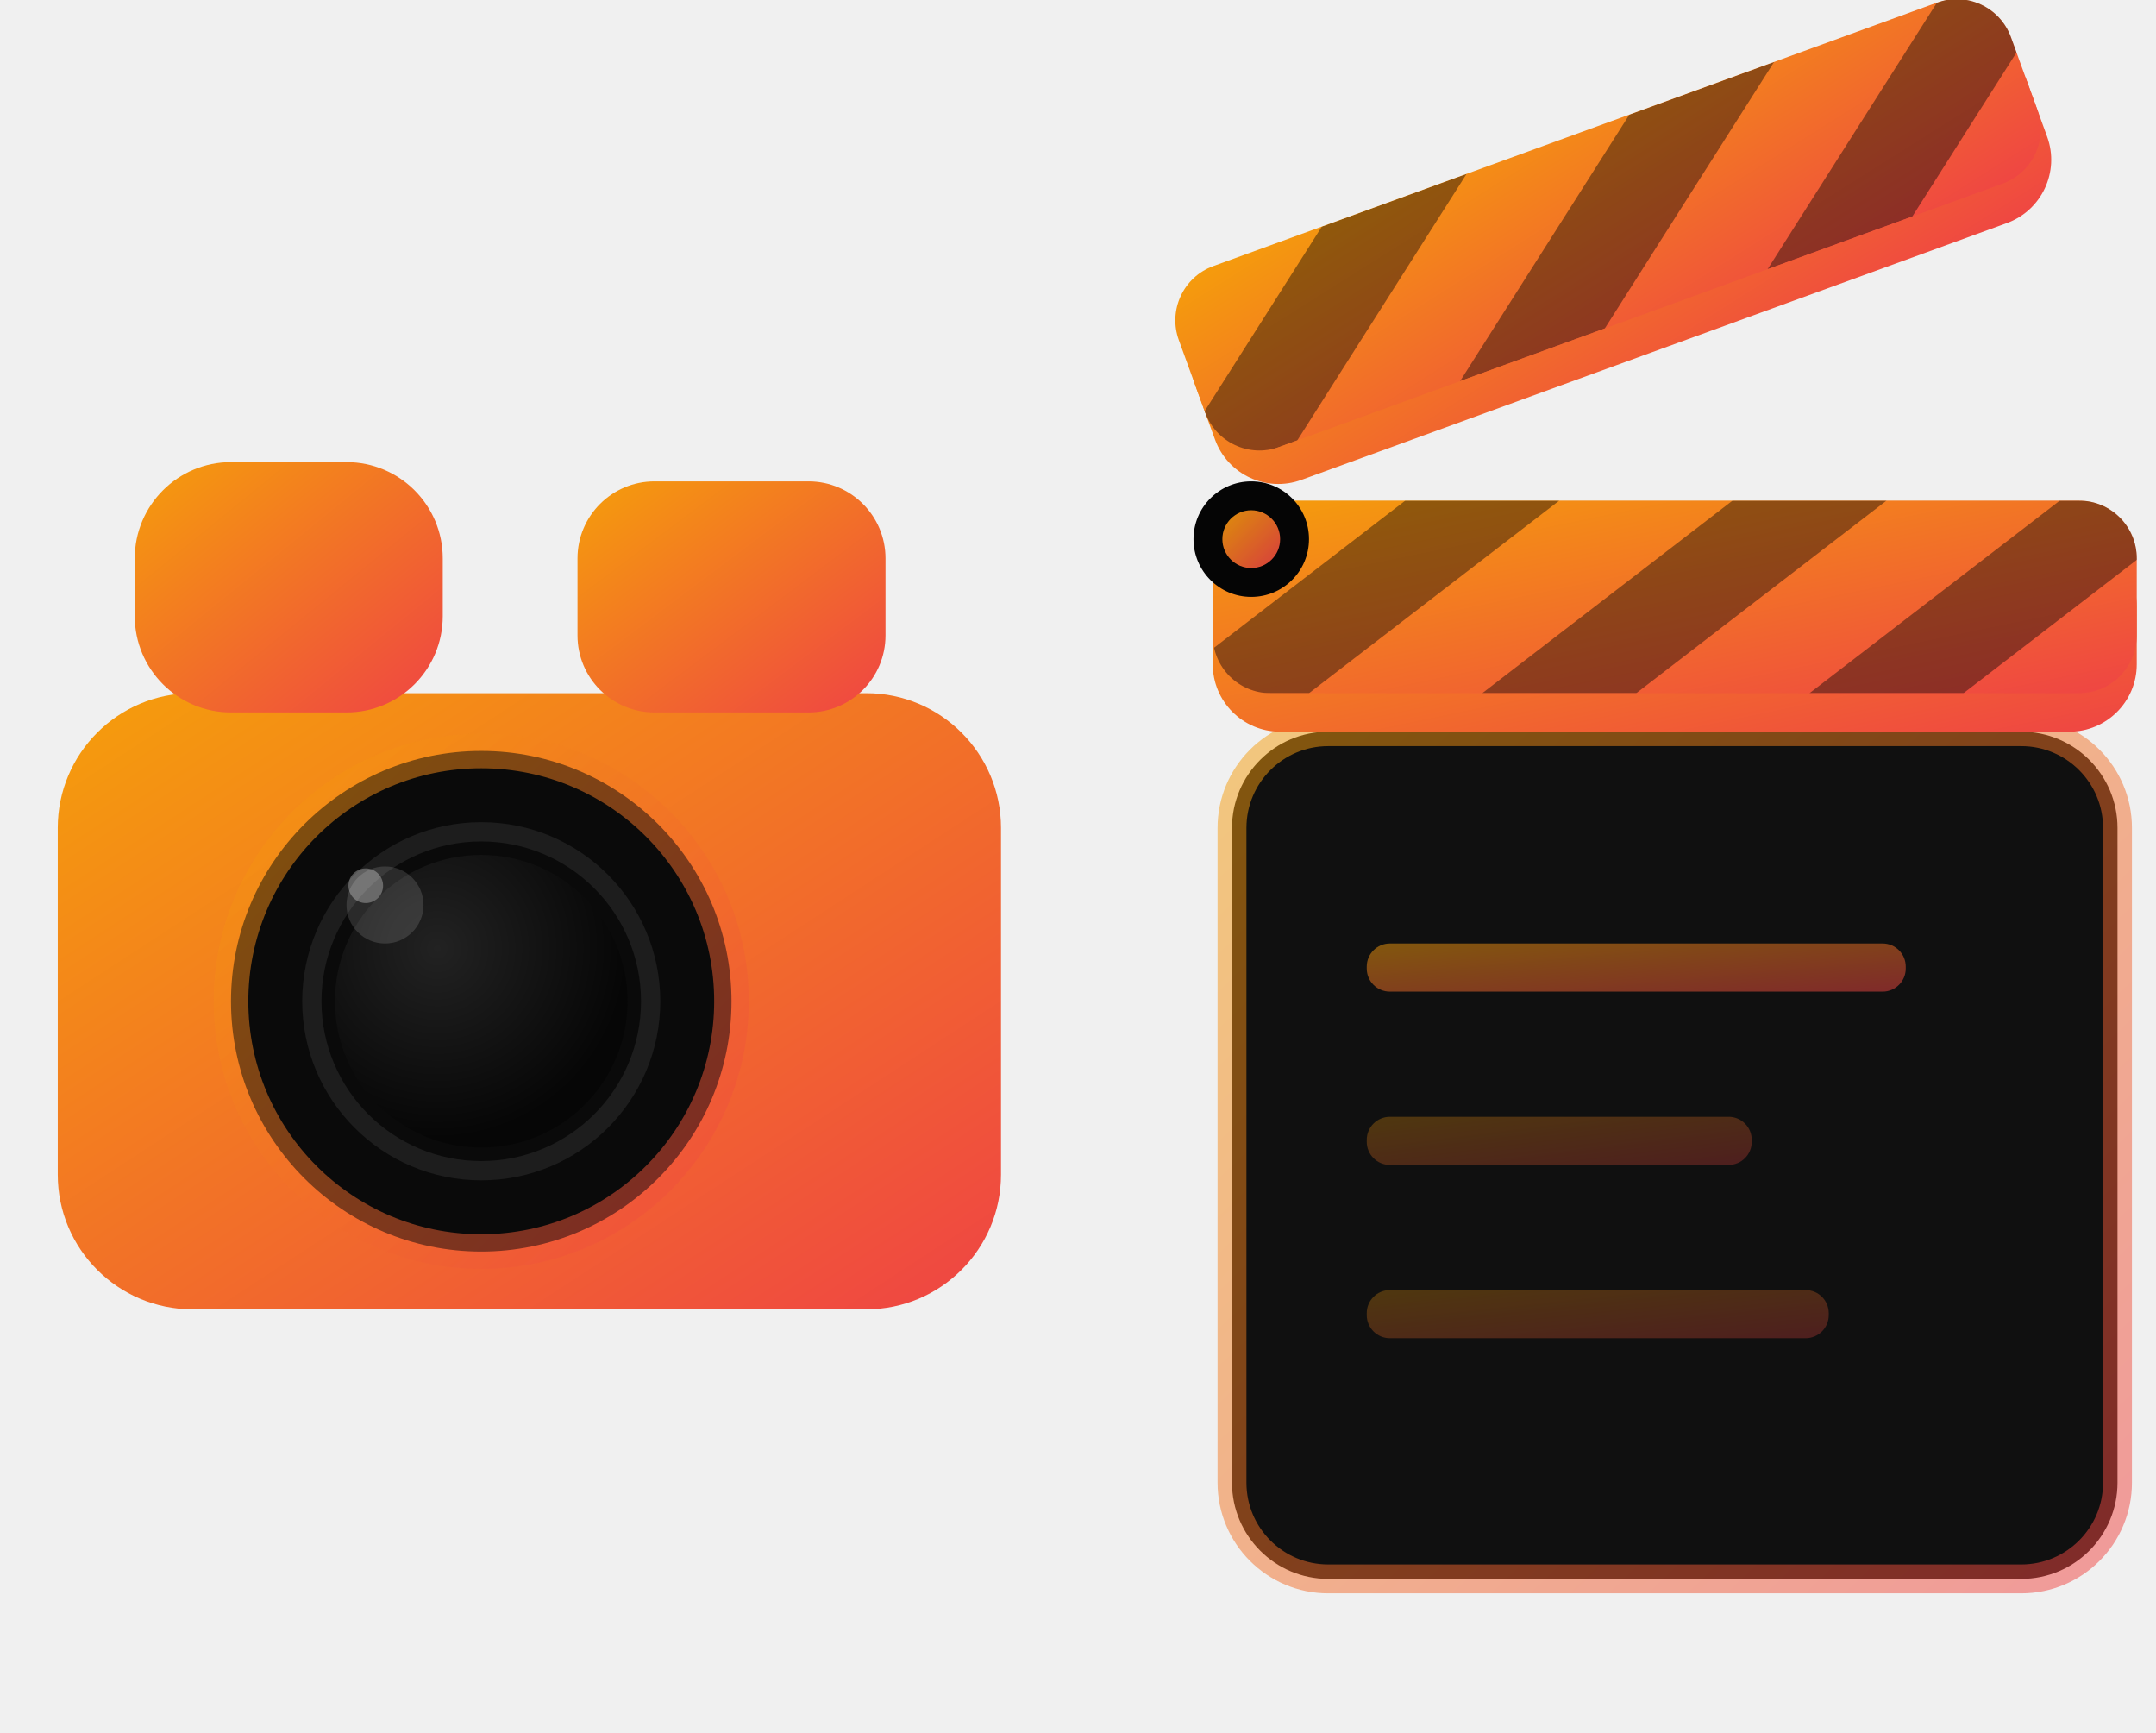
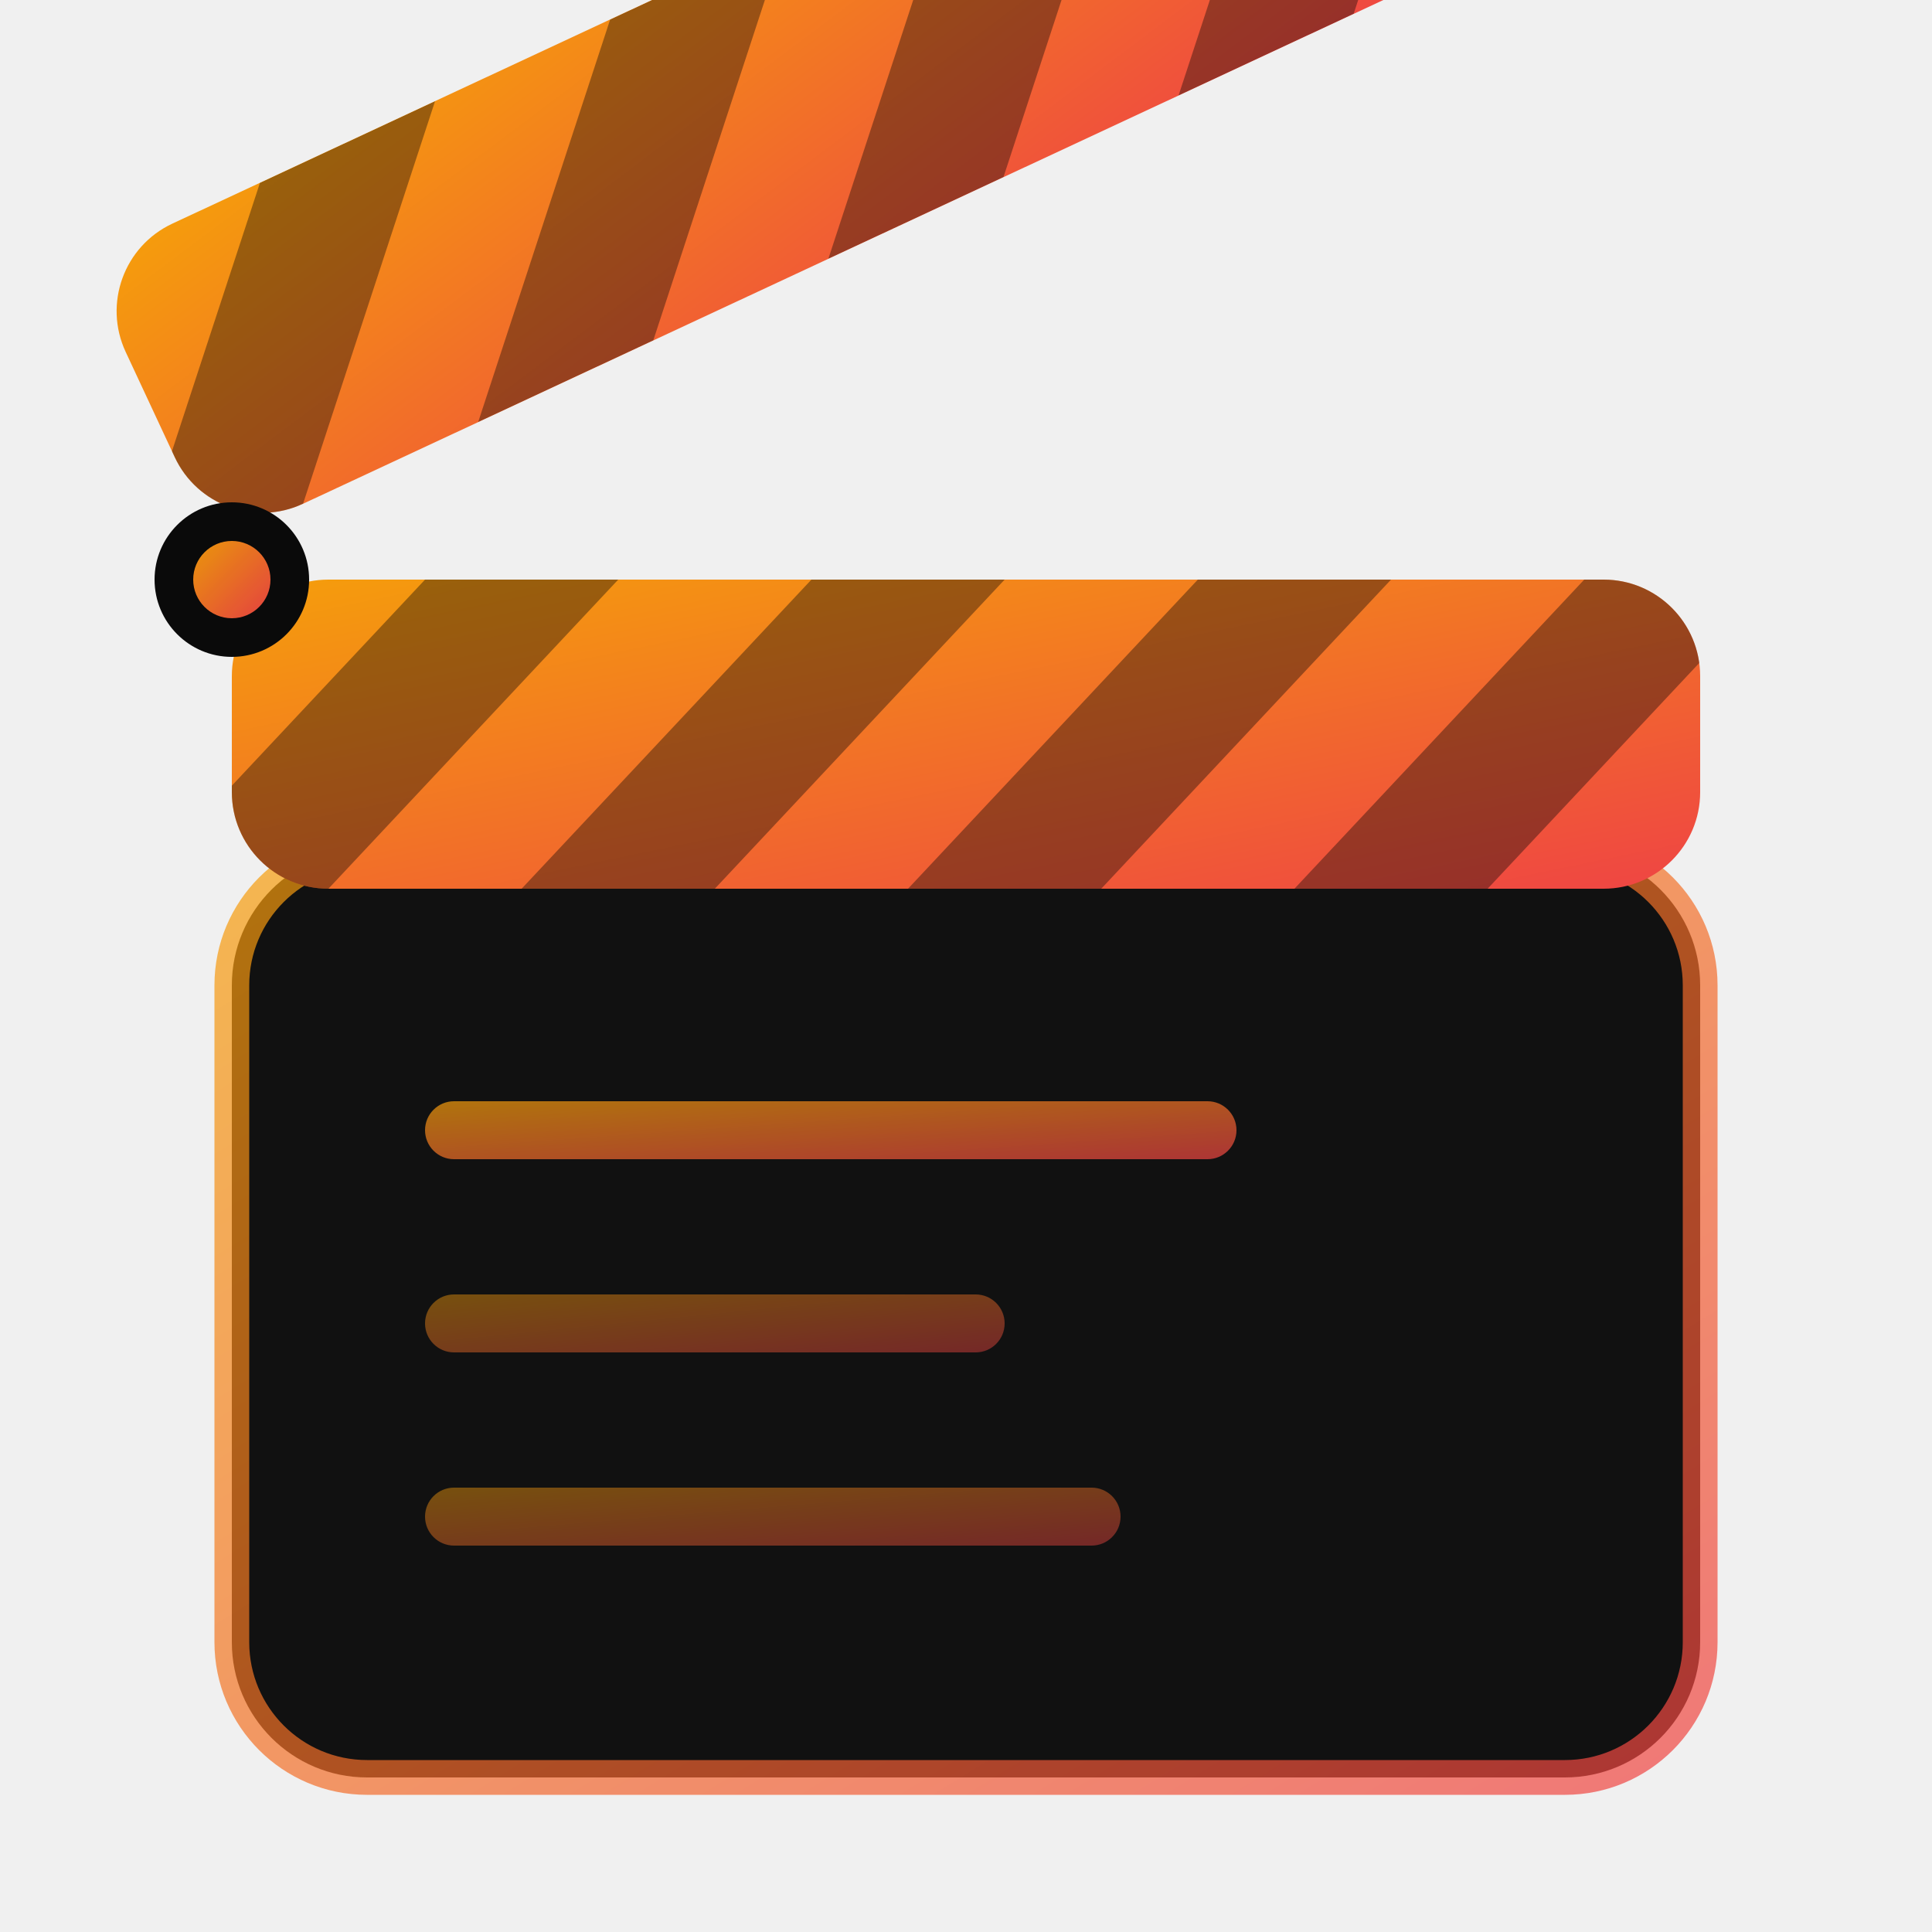
- <svg xmlns="http://www.w3.org/2000/svg" viewBox="0 0 112 90">
+ <svg xmlns="http://www.w3.org/2000/svg" viewBox="0 0 100 100">
  <defs>
    <linearGradient id="g" x1="0%" y1="0%" x2="100%" y2="100%">
      <stop offset="0%" stop-color="#f59e0b" />
      <stop offset="100%" stop-color="#ef4444" />
    </linearGradient>
-     <linearGradient id="gs" x1="0%" y1="0%" x2="100%" y2="100%">
-       <stop offset="0%" stop-color="#f59e0b" stop-opacity="0.5" />
-       <stop offset="100%" stop-color="#ef4444" stop-opacity="0.5" />
-     </linearGradient>
-     <radialGradient id="lns" cx="35%" cy="32%" r="65%">
-       <stop offset="0%" stop-color="#222" />
-       <stop offset="100%" stop-color="#060606" />
-     </radialGradient>
-     <clipPath id="ca">
-       <rect x="63" y="26" width="48" height="10" rx="3" />
+     <clipPath id="lobar">
+       <rect x="12" y="30" width="76" height="16" rx="5" />
    </clipPath>
-     <clipPath id="cb">
-       <rect x="65" y="14" width="46" height="10" rx="3" />
+     <clipPath id="hibar">
+       <rect x="12" y="12" width="76" height="16" rx="5" />
    </clipPath>
  </defs>
-   <rect x="3" y="36" width="49" height="32" rx="7" fill="url(#g)" />
-   <rect x="7" y="24" width="16" height="13" rx="5" fill="url(#g)" />
-   <rect x="30" y="25" width="16" height="12" rx="4" fill="url(#g)" />
-   <circle cx="25" cy="52" r="13" fill="#0a0a0a" />
-   <circle cx="25" cy="52" r="13" fill="none" stroke="url(#gs)" stroke-width="1.8" />
-   <circle cx="25" cy="52" r="8.8" fill="none" stroke="rgba(255,255,255,0.08)" stroke-width="1" />
-   <circle cx="25" cy="52" r="7.6" fill="url(#lns)" />
-   <circle cx="20" cy="47" r="2" fill="white" opacity="0.13" />
-   <circle cx="19" cy="46" r="0.9" fill="white" opacity="0.3" />
-   <rect x="64" y="38" width="46" height="44" rx="5" fill="#101010" />
-   <rect x="64" y="38" width="46" height="44" rx="5" fill="none" stroke="url(#gs)" stroke-width="1.5" />
-   <rect x="71" y="49" width="28" height="2.5" rx="1.2" fill="url(#gs)" />
-   <rect x="71" y="58" width="20" height="2.5" rx="1.2" fill="url(#gs)" opacity="0.55" />
-   <rect x="71" y="67" width="24" height="2.5" rx="1.2" fill="url(#gs)" opacity="0.55" />
-   <rect x="63" y="28" width="48" height="10" rx="3.5" fill="url(#g)" />
-   <g clip-path="url(#ca)">
-     <rect x="63" y="26" width="48" height="10" fill="url(#g)" />
-     <polygon points="73,26 81,26  68,36  60,36" fill="#050505" opacity="0.42" />
-     <polygon points="90,26 98,26  85,36  77,36" fill="#050505" opacity="0.42" />
-     <polygon points="107,26 115,26 102,36  94,36" fill="#050505" opacity="0.42" />
+   <rect x="12" y="44" width="76" height="48" rx="7" fill="#111" />
+   <rect x="12" y="44" width="76" height="48" rx="7" fill="none" stroke="url(#g)" stroke-width="1.8" opacity="0.7" />
+   <rect x="22" y="57" width="42" height="3" rx="1.5" fill="url(#g)" opacity="0.7" />
+   <rect x="22" y="67" width="30" height="3" rx="1.5" fill="url(#g)" opacity="0.45" />
+   <rect x="22" y="77" width="36" height="3" rx="1.5" fill="url(#g)" opacity="0.45" />
+   <rect x="12" y="30" width="76" height="16" rx="5" fill="url(#g)" />
+   <g clip-path="url(#lobar)">
+     <polygon points="22,30 32,30 17,46 7,46" fill="#050505" opacity="0.38" />
+     <polygon points="42,30 52,30 37,46 27,46" fill="#050505" opacity="0.38" />
+     <polygon points="62,30 72,30 57,46 47,46" fill="#050505" opacity="0.38" />
+     <polygon points="82,30 92,30 77,46 67,46" fill="#050505" opacity="0.38" />
  </g>
-   <g transform="rotate(-20 65 28)">
-     <rect x="65" y="16" width="46" height="10" rx="3.5" fill="url(#g)" />
-     <g clip-path="url(#cb)">
-       <rect x="65" y="14" width="46" height="10" fill="url(#g)" />
-       <polygon points="74,14 82,14  69,24  61,24" fill="#050505" opacity="0.42" />
-       <polygon points="91,14 99,14  86,24  78,24" fill="#050505" opacity="0.42" />
-       <polygon points="108,14 116,14 103,24  95,24" fill="#050505" opacity="0.42" />
+   <g transform="rotate(-25 12 30)">
+     <rect x="12" y="12" width="76" height="16" rx="5" fill="url(#g)" />
+     <g clip-path="url(#hibar)">
+       <polygon points="22,12 32,12 17,28 7,28" fill="#050505" opacity="0.38" />
+       <polygon points="42,12 52,12 37,28 27,28" fill="#050505" opacity="0.38" />
+       <polygon points="62,12 72,12 57,28 47,28" fill="#050505" opacity="0.38" />
+       <polygon points="82,12 92,12 77,28 67,28" fill="#050505" opacity="0.38" />
    </g>
  </g>
-   <circle cx="65" cy="28" r="3" fill="#050505" />
-   <circle cx="65" cy="28" r="1.5" fill="url(#g)" opacity="0.9" />
+   <circle cx="12" cy="30" r="4" fill="#0a0a0a" />
+   <circle cx="12" cy="30" r="2" fill="url(#g)" opacity="0.95" />
</svg>
